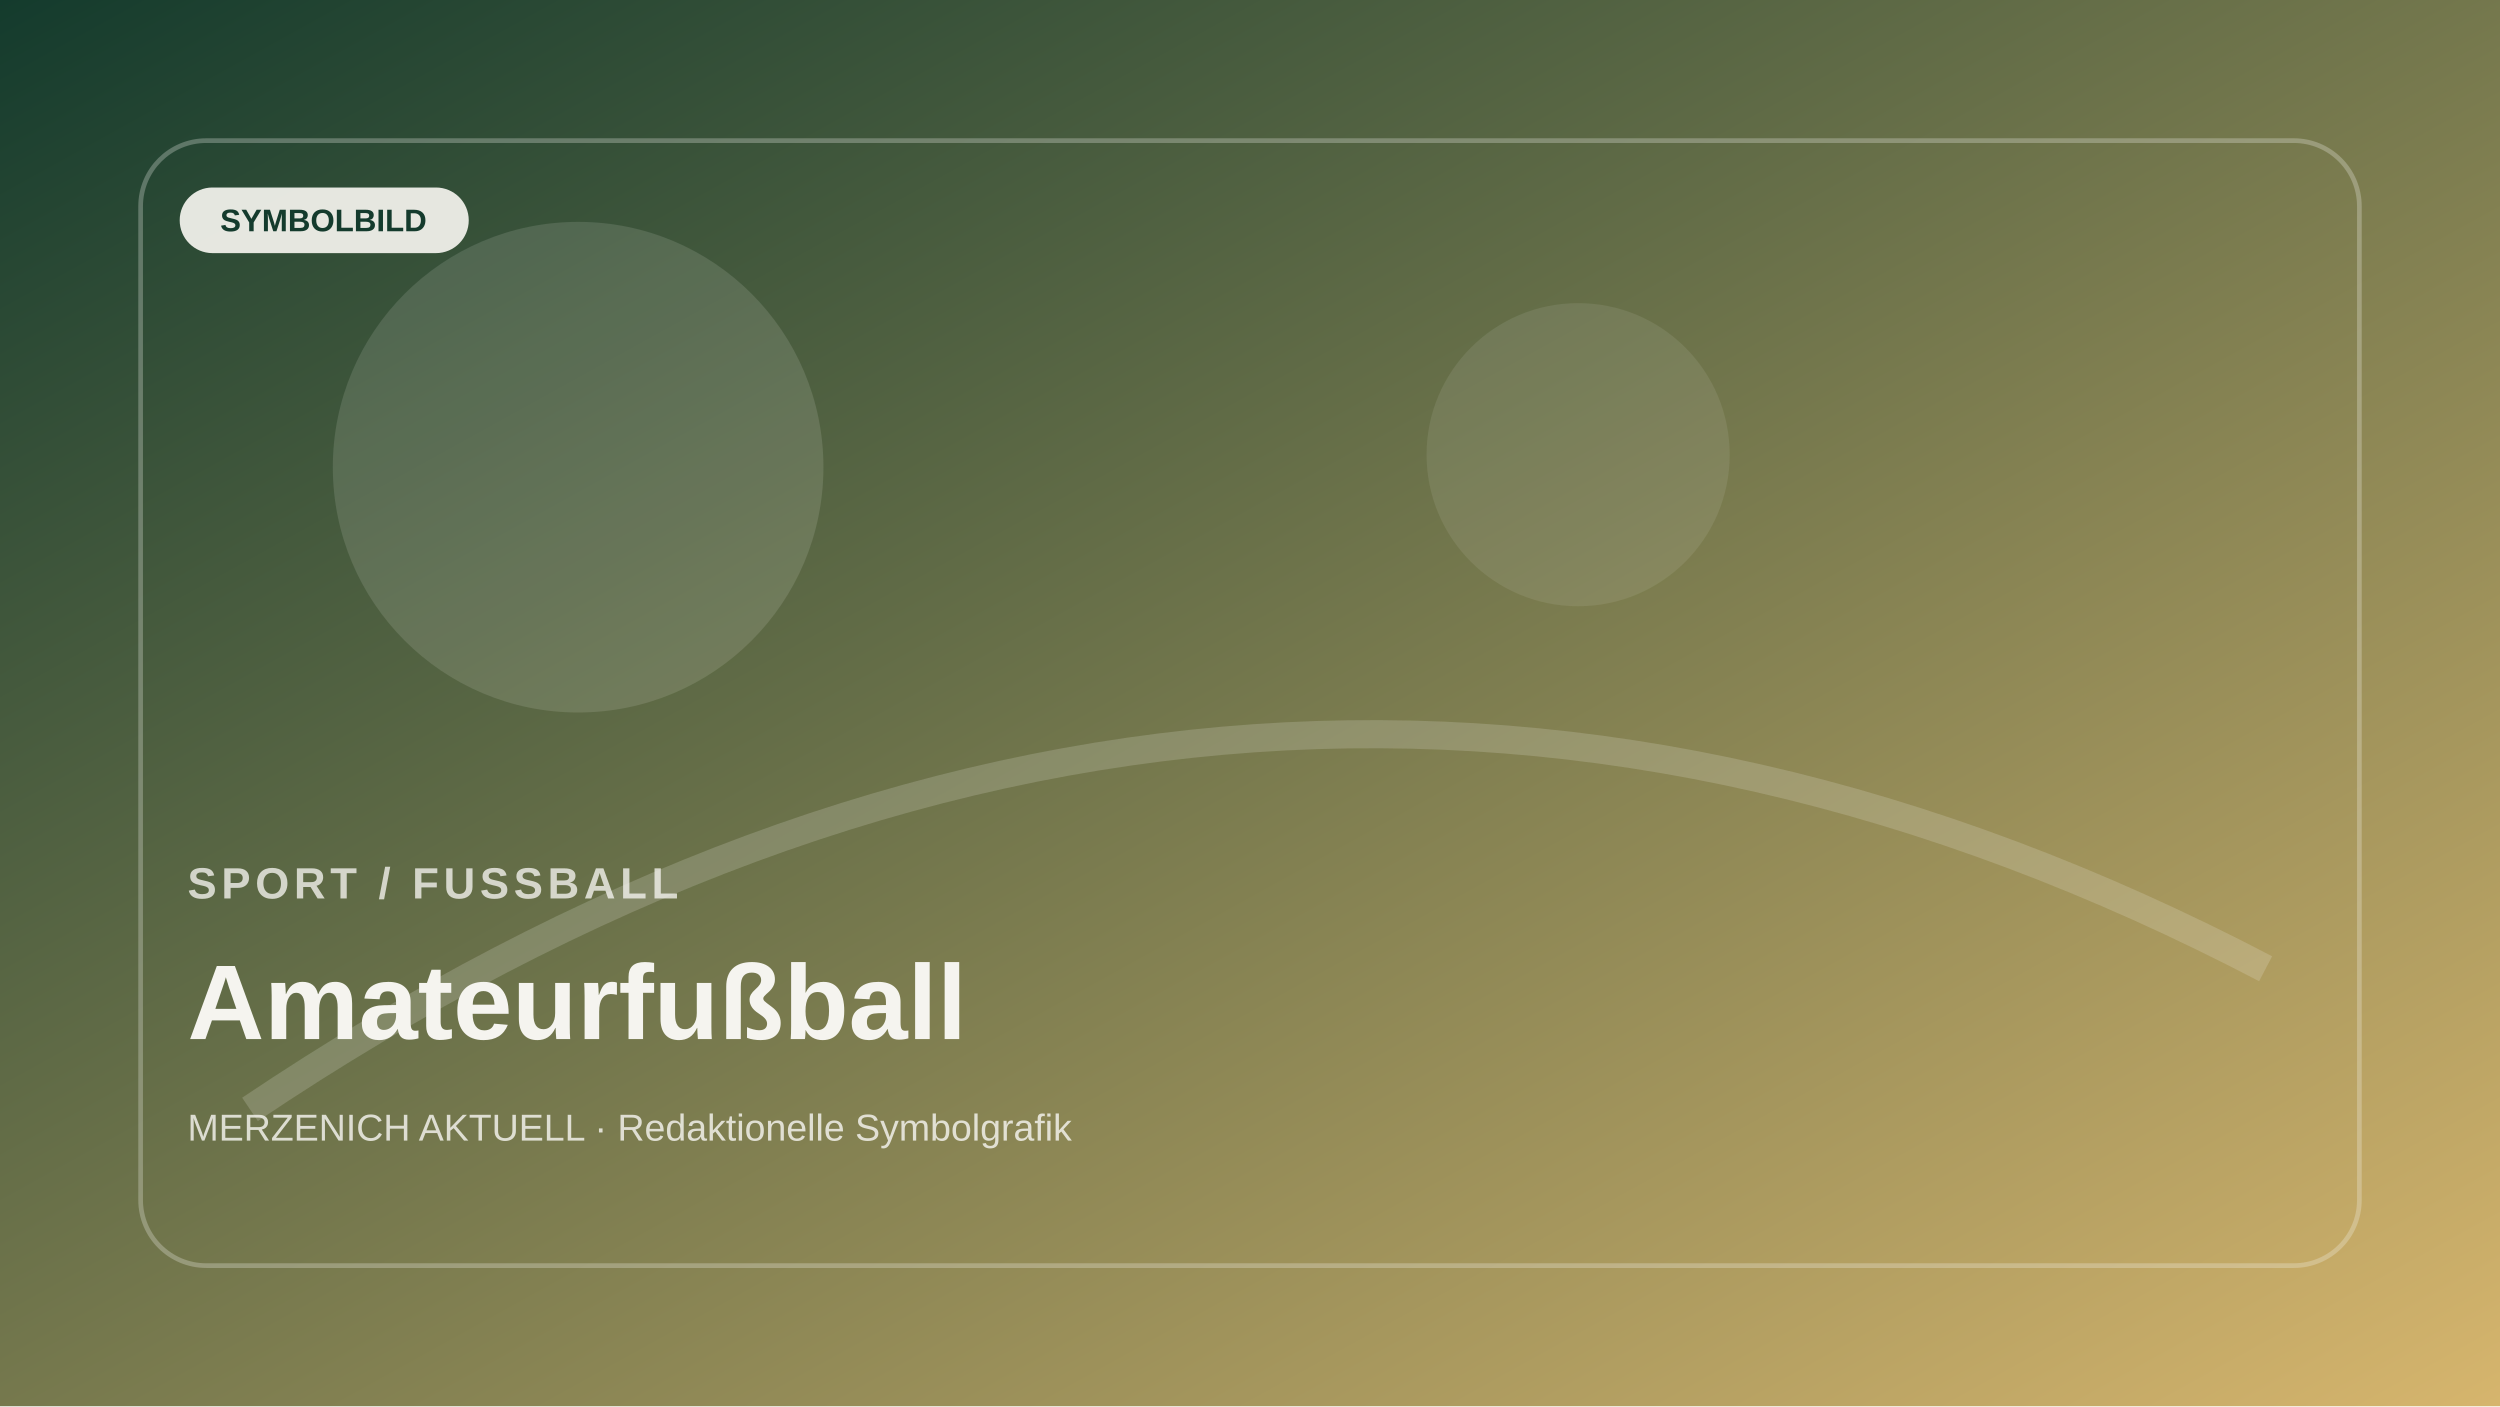
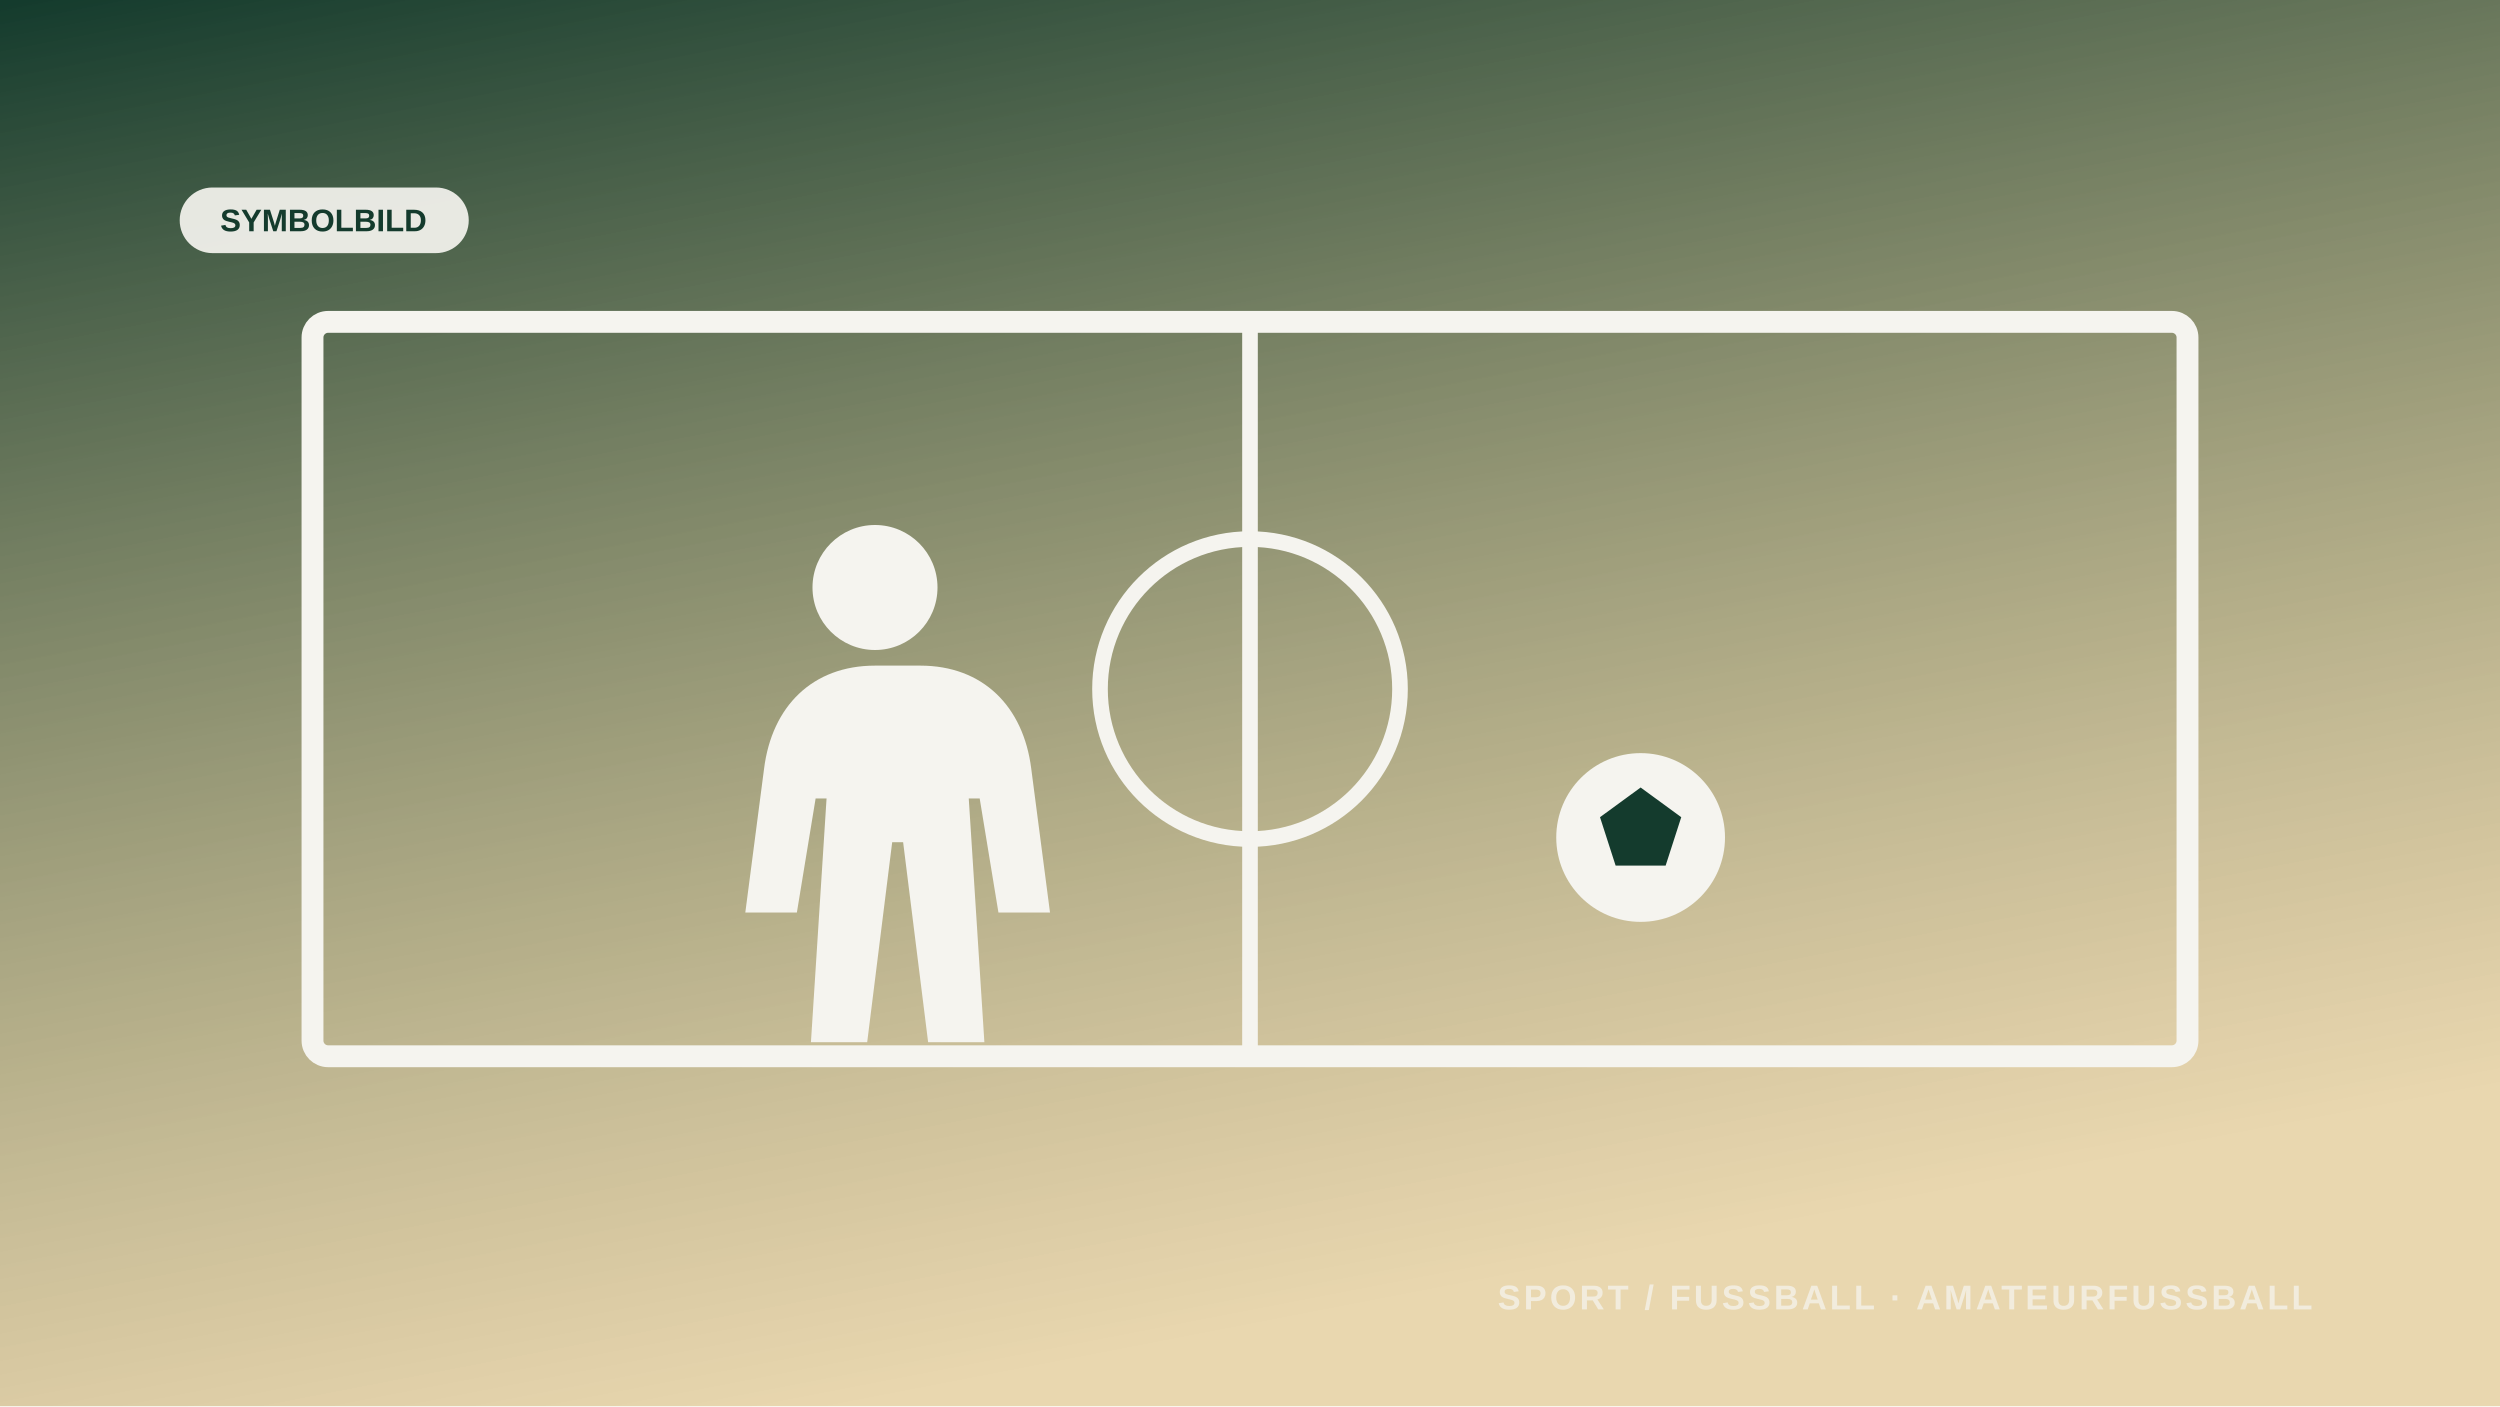
<svg xmlns="http://www.w3.org/2000/svg" viewBox="0 0 1600 900" width="1600" height="900" role="img" aria-labelledby="t d">
  <defs>
-     <linearGradient id="g" x1="0" y1="0" x2="1" y2="1">
+     <linearGradient id="g" x1="0" y1="0" x2=".35" y2="1">
      <stop stop-color="#143b2d" />
-       <stop offset="1" stop-color="#d6b56d" />
+       <stop offset="1" stop-color="#d6b56d" stop-opacity=".55" />
    </linearGradient>
  </defs>
  <rect width="1600" height="900" fill="url(#g)" />
-   <circle cx="370" cy="299" r="157" fill="#f5f4ef" opacity=".13" />
-   <circle cx="1010" cy="291" r="97" fill="#f5f4ef" opacity=".09" />
-   <path d="M160 710 Q800 280 1450 620" fill="none" stroke="#f5f4ef" stroke-width="18" opacity=".18" />
-   <rect x="90" y="90" width="1420" height="720" rx="42" fill="none" stroke="#f5f4ef" stroke-width="3" opacity=".28" />
+   <g transform="translate(0,-24)">
+     <rect x="200" y="230" width="1200" height="470" rx="10" fill="none" stroke="#f5f4ef" stroke-width="14" />
+     <circle cx="800" cy="465" r="96" fill="none" stroke="#f5f4ef" stroke-width="10" />
+     <line x1="800" y1="230" x2="800" y2="700" stroke="#f5f4ef" stroke-width="10" />
+     <g fill="#f5f4ef">
+       <circle cx="560" cy="400" r="40" />
+       <path d="M560 450 c-40 0 -66 26 -71 66l-12 92h33l12-73h7l-10 156h36l16-128h7l16 128h36l-10-156h7l12 73h33l-12-92c-5-40-31-66-71-66z" />
+     </g>
+     <circle cx="1050" cy="560" r="54" fill="#f5f4ef" />
+     <path d="M1050 528 l26 19 -10 31h-32l-10-31z" fill="#143b2d" />
+   </g>
  <rect x="115" y="120" width="185" height="42" rx="21" fill="#f5f4ef" opacity=".92" />
  <text x="207" y="148" text-anchor="middle" font-family="Arial,sans-serif" font-size="20" font-weight="700" fill="#143b2d">SYMBOLBILD</text>
-   <text x="120" y="575" font-family="Arial,sans-serif" font-size="28" font-weight="700" letter-spacing="3" fill="#f5f4ef" opacity=".78">SPORT / FUSSBALL</text>
-   <text x="120" y="665" font-family="Arial,sans-serif" font-size="68" font-weight="800" fill="#f5f4ef">Amateurfußball</text>
-   <text x="120" y="730" font-family="Arial,sans-serif" font-size="24" fill="#f5f4ef" opacity=".82">MERZENICH AKTUELL · Redaktionelle Symbolgrafik</text>
+   <text x="1480" y="838" text-anchor="end" font-family="Arial,sans-serif" font-size="22" font-weight="700" letter-spacing="2" fill="#f5f4ef" opacity=".72">SPORT / FUSSBALL · AMATEURFUSSBALL</text>
</svg>
